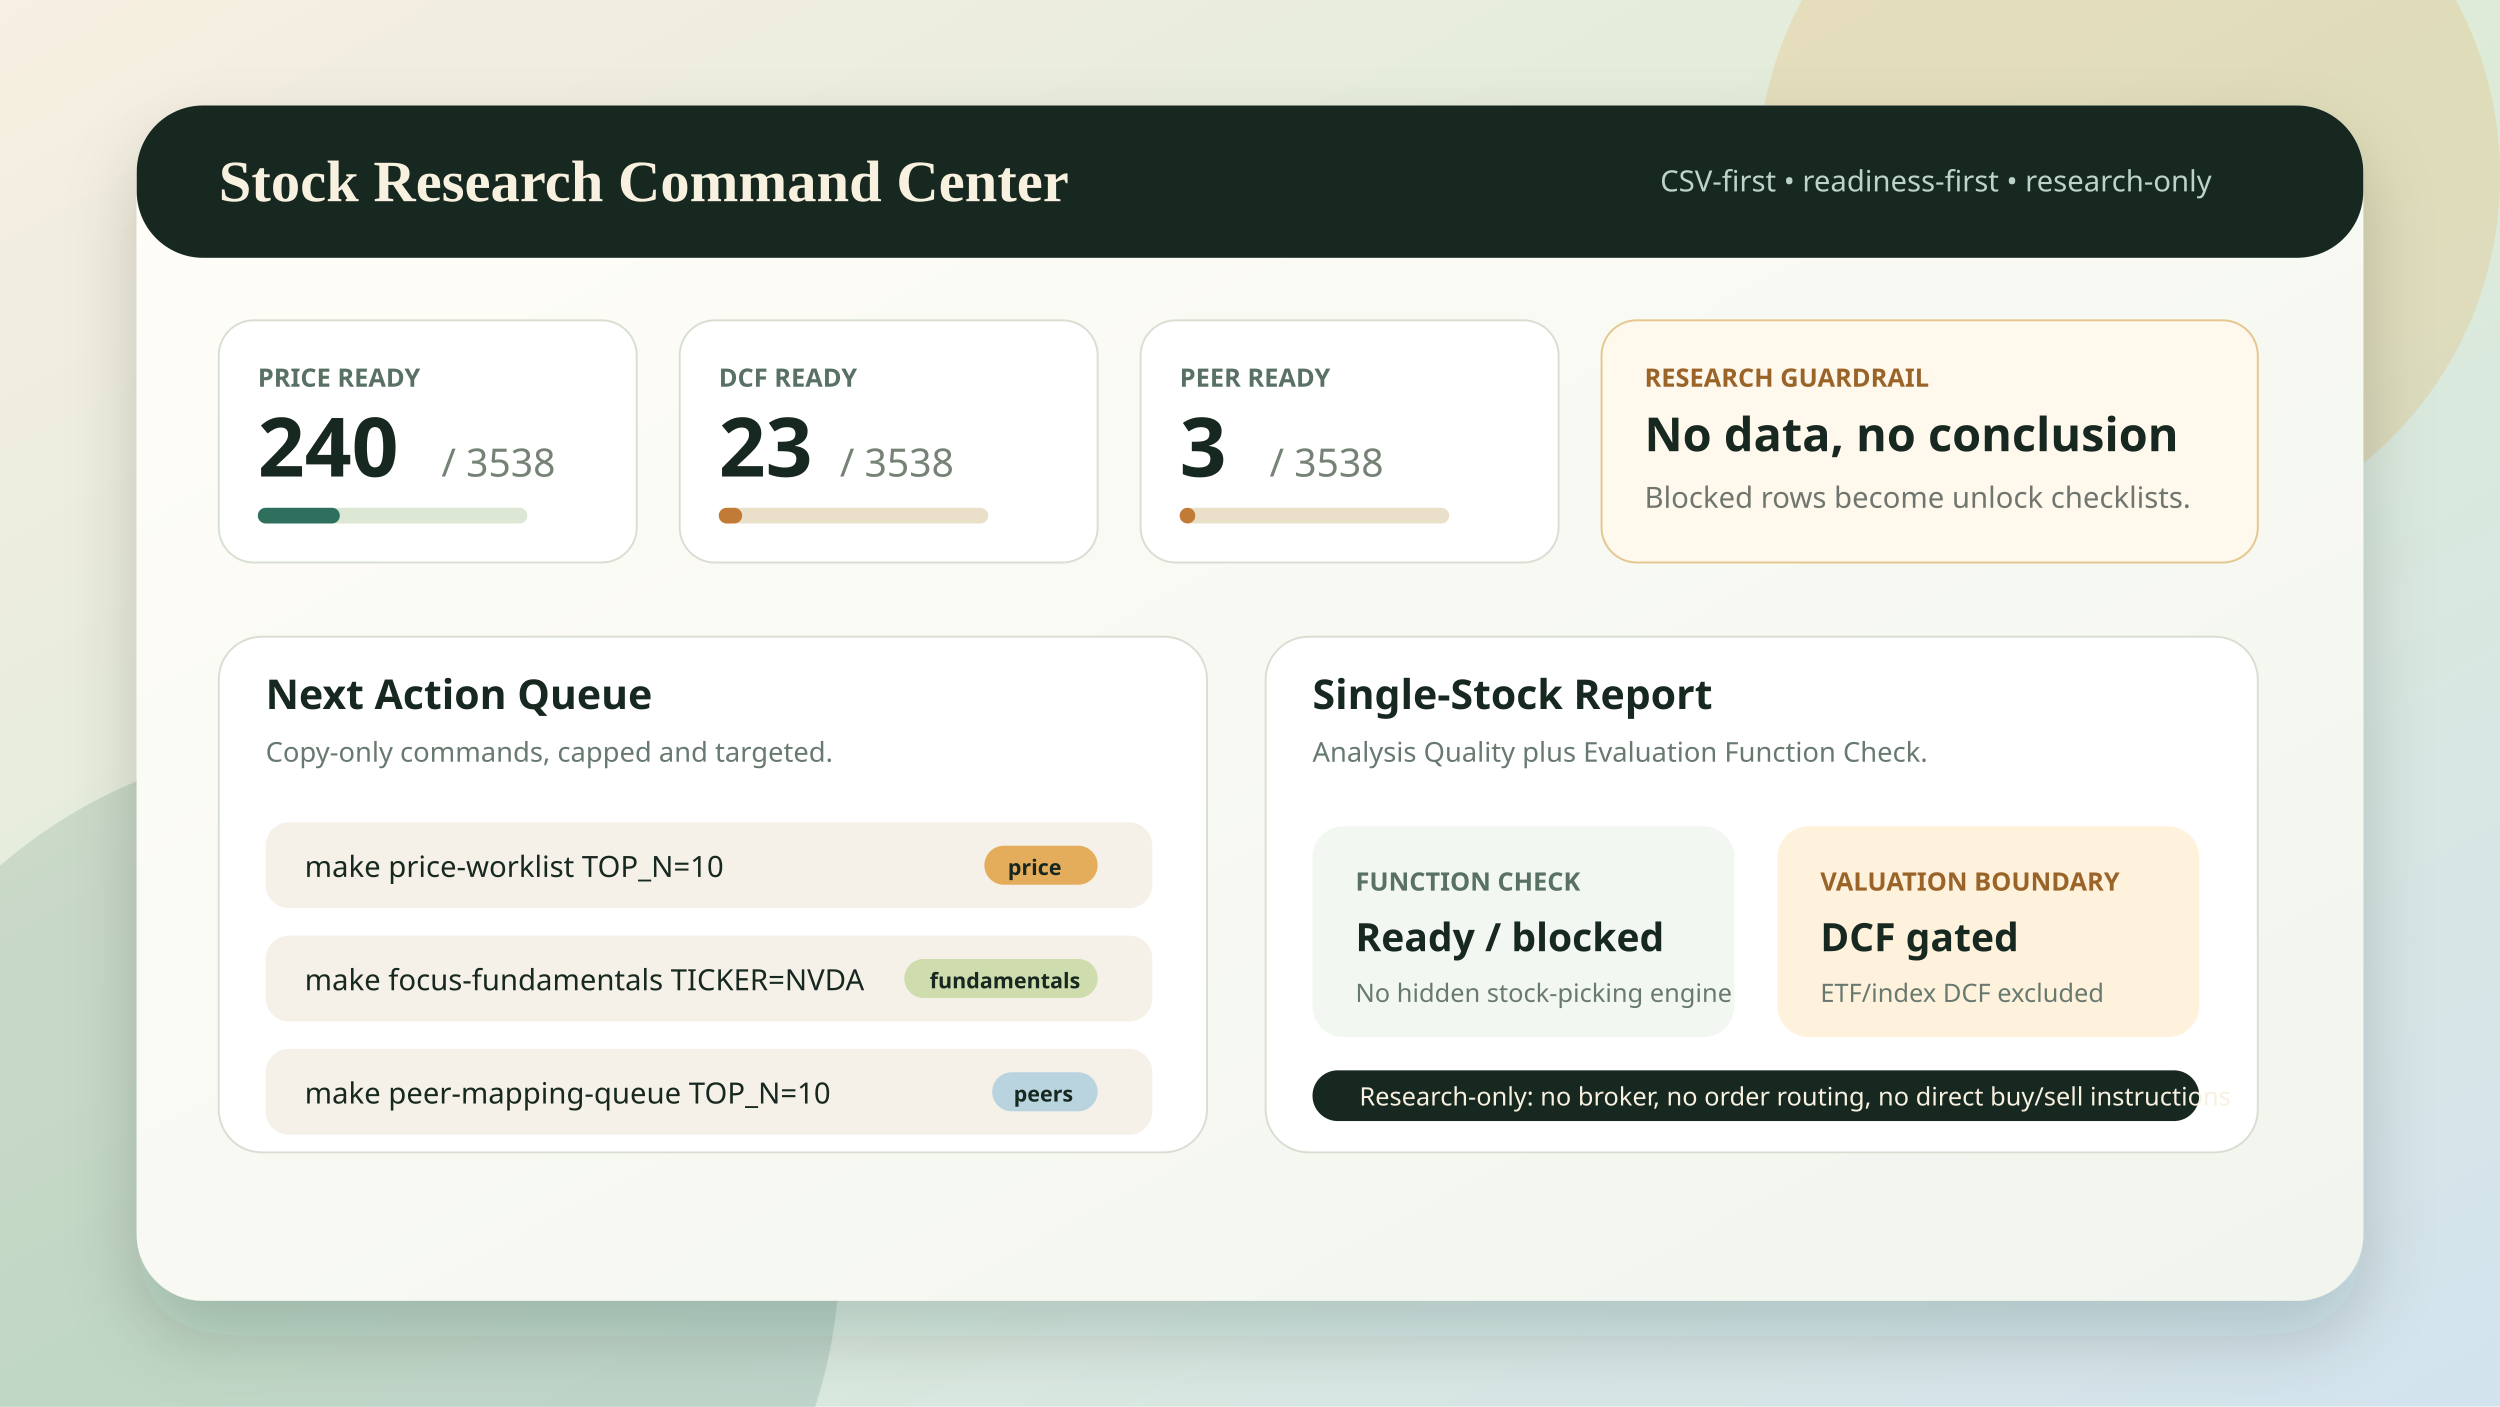
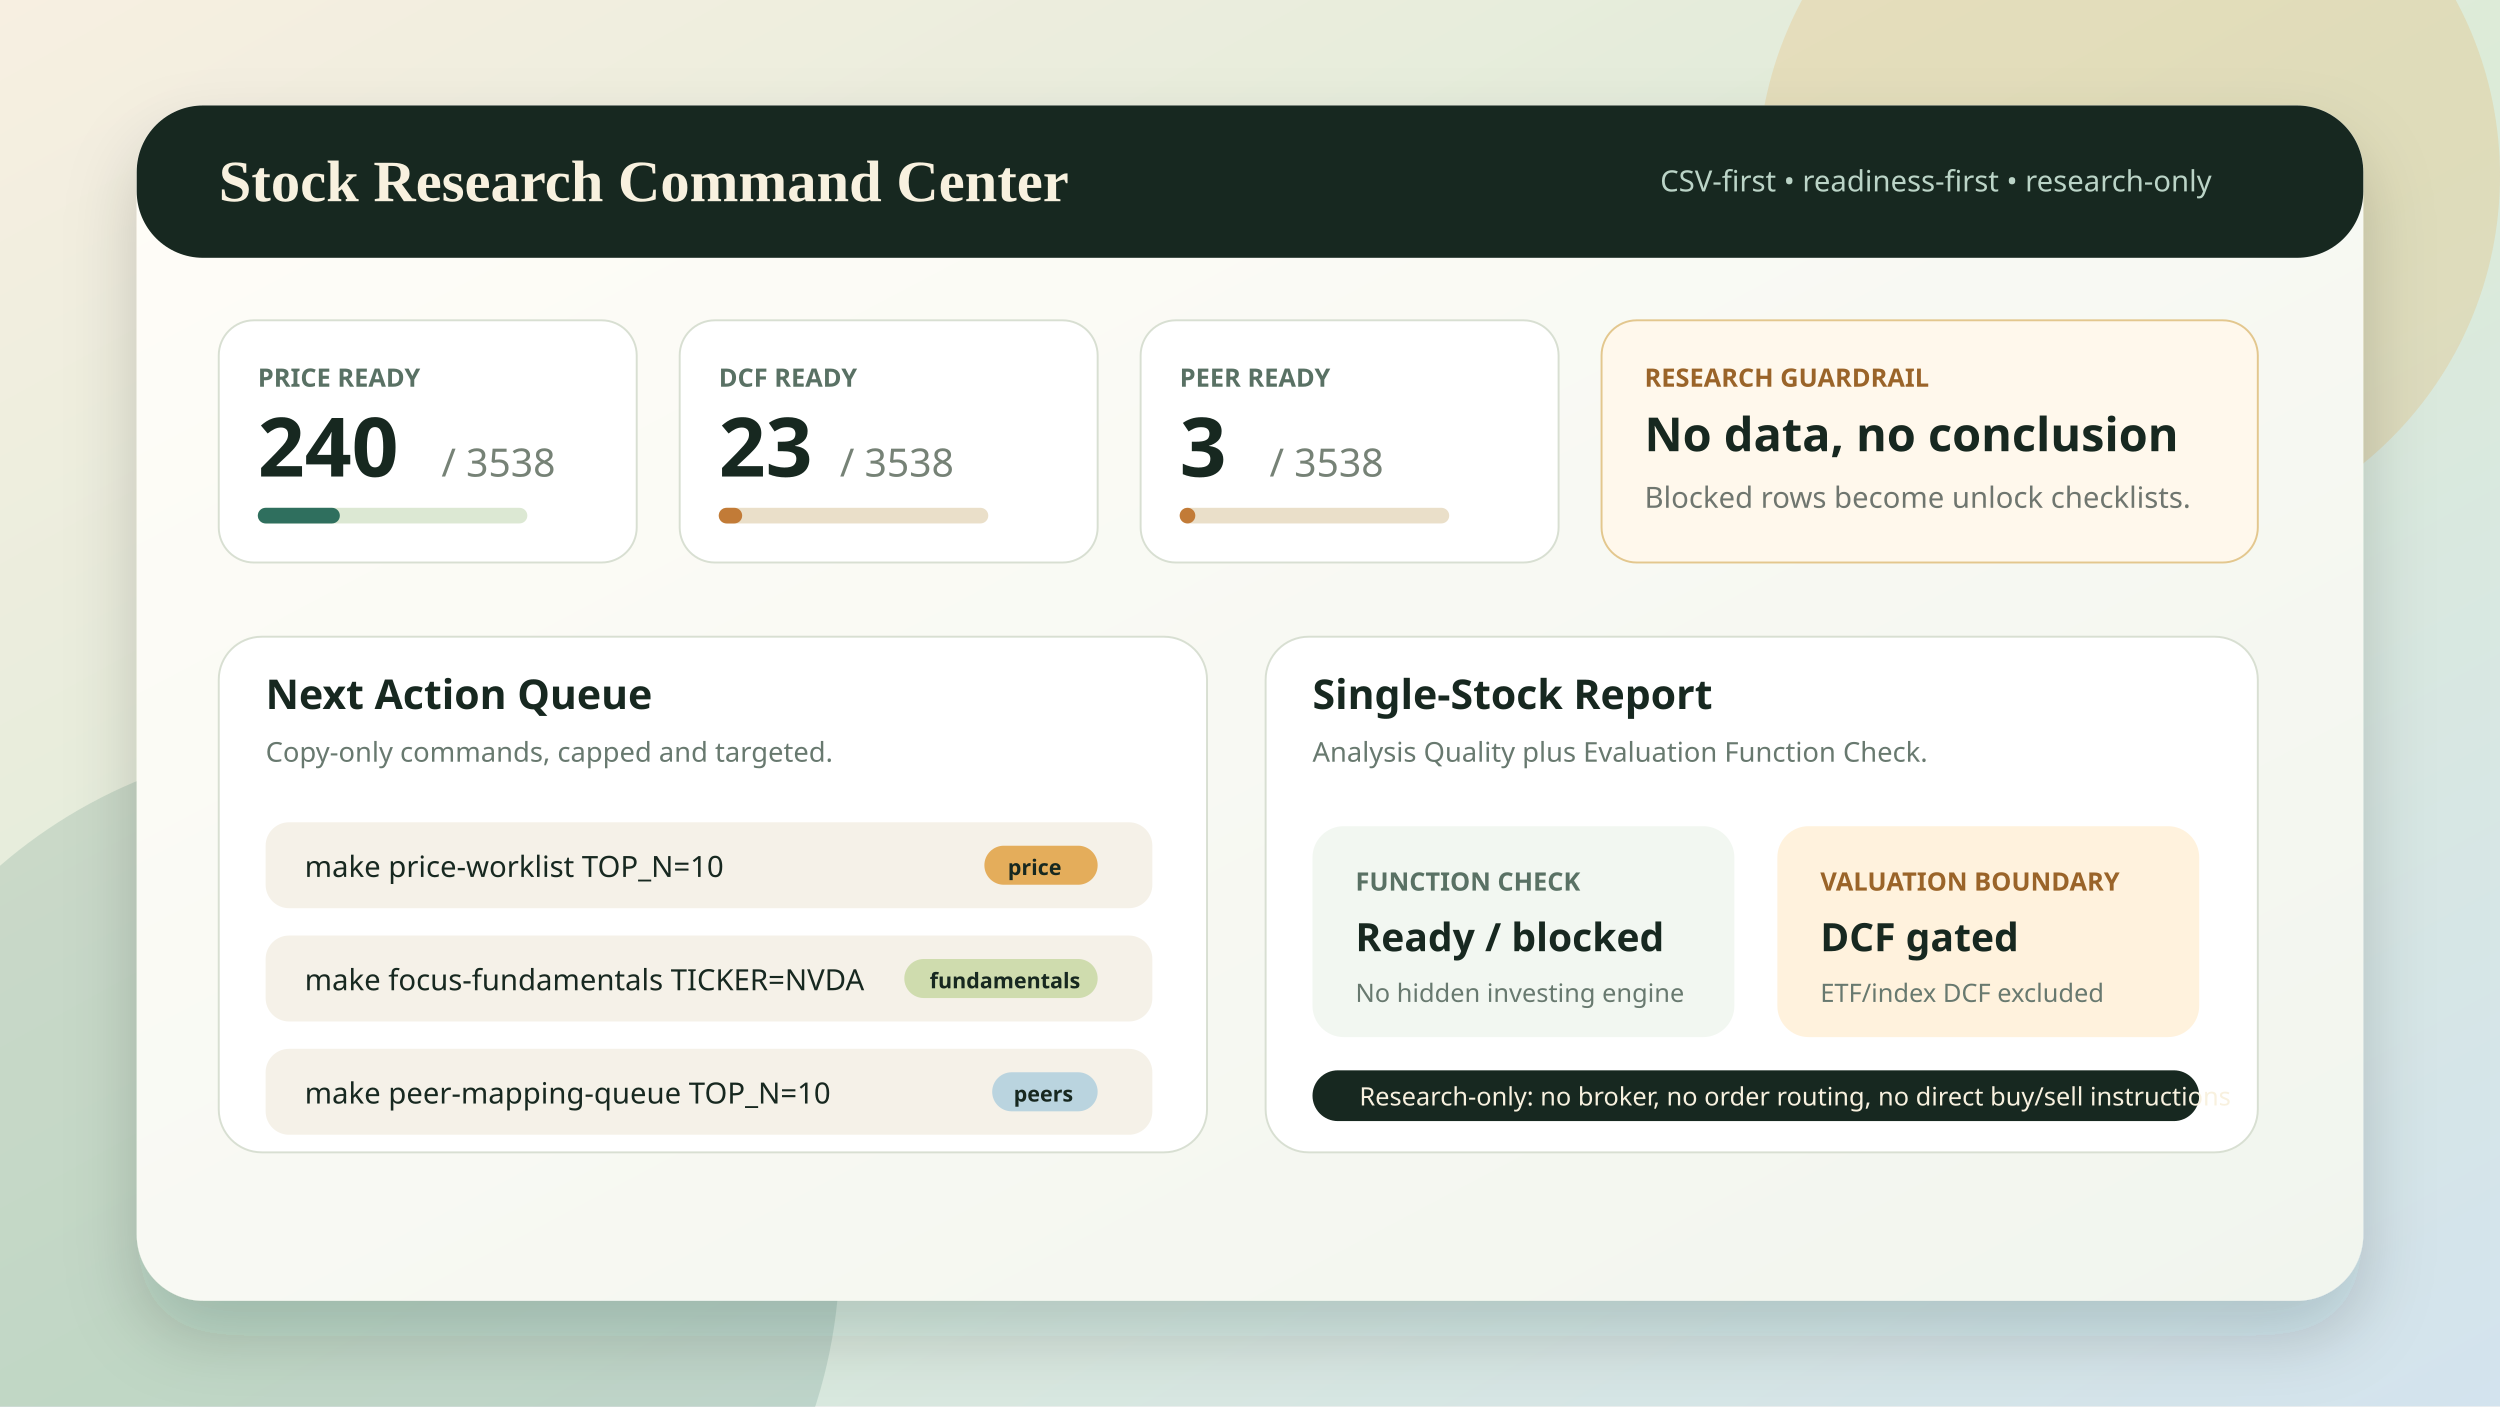
<svg xmlns="http://www.w3.org/2000/svg" width="1280" height="720" viewBox="0 0 1280 720" role="img" aria-labelledby="title desc">
  <defs>
    <linearGradient id="bg" x1="0" y1="0" x2="1" y2="1">
      <stop offset="0" stop-color="#f7efe1" />
      <stop offset="0.52" stop-color="#dcebd8" />
      <stop offset="1" stop-color="#d3e3ee" />
    </linearGradient>
    <linearGradient id="panel" x1="0" y1="0" x2="1" y2="1">
      <stop offset="0" stop-color="#fffdf8" />
      <stop offset="1" stop-color="#f1f5ee" />
    </linearGradient>
    <filter id="shadow" x="-20%" y="-20%" width="140%" height="140%">
      <feDropShadow dx="0" dy="18" stdDeviation="18" flood-color="#173024" flood-opacity="0.18" />
    </filter>
  </defs>
  <rect width="1280" height="720" fill="url(#bg)" />
  <circle cx="1090" cy="90" r="190" fill="#e6a84f" opacity="0.22" />
  <circle cx="170" cy="640" r="260" fill="#2f6f5e" opacity="0.16" />
  <rect x="70" y="54" width="1140" height="612" rx="34" fill="url(#panel)" filter="url(#shadow)" />
  <rect x="70" y="54" width="1140" height="78" rx="34" fill="#172820" />
  <text x="112" y="103" fill="#f8f1df" font-family="Georgia, 'Times New Roman', serif" font-size="30" font-weight="700">Stock Research Command Center</text>
  <text x="850" y="98" fill="#bbd4c7" font-family="Verdana, sans-serif" font-size="15">CSV-first • readiness-first • research-only</text>
  <g font-family="Verdana, sans-serif">
    <rect x="112" y="164" width="214" height="124" rx="18" fill="#ffffff" stroke="#d8dfd2" />
    <text x="132" y="198" fill="#597164" font-size="13" font-weight="700">PRICE READY</text>
    <text x="132" y="244" fill="#172820" font-size="42" font-weight="700">240</text>
    <text x="226" y="244" fill="#768276" font-size="20">/ 3538</text>
    <rect x="132" y="260" width="138" height="8" rx="4" fill="#dce8d3" />
    <rect x="132" y="260" width="42" height="8" rx="4" fill="#2f6f5e" />
    <rect x="348" y="164" width="214" height="124" rx="18" fill="#ffffff" stroke="#d8dfd2" />
    <text x="368" y="198" fill="#597164" font-size="13" font-weight="700">DCF READY</text>
    <text x="368" y="244" fill="#172820" font-size="42" font-weight="700">23</text>
    <text x="430" y="244" fill="#768276" font-size="20">/ 3538</text>
    <rect x="368" y="260" width="138" height="8" rx="4" fill="#eadfc9" />
    <rect x="368" y="260" width="12" height="8" rx="4" fill="#c27b37" />
    <rect x="584" y="164" width="214" height="124" rx="18" fill="#ffffff" stroke="#d8dfd2" />
    <text x="604" y="198" fill="#597164" font-size="13" font-weight="700">PEER READY</text>
    <text x="604" y="244" fill="#172820" font-size="42" font-weight="700">3</text>
    <text x="650" y="244" fill="#768276" font-size="20">/ 3538</text>
    <rect x="604" y="260" width="138" height="8" rx="4" fill="#eadfc9" />
    <rect x="604" y="260" width="8" height="8" rx="4" fill="#c27b37" />
    <rect x="820" y="164" width="336" height="124" rx="18" fill="#fff8ec" stroke="#e3c78e" />
    <text x="842" y="198" fill="#9a6429" font-size="13" font-weight="700">RESEARCH GUARDRAIL</text>
    <text x="842" y="231" fill="#172820" font-size="24" font-weight="700">No data, no conclusion</text>
    <text x="842" y="260" fill="#6f766f" font-size="15">Blocked rows become unlock checklists.</text>
  </g>
  <g font-family="Verdana, sans-serif">
    <rect x="112" y="326" width="506" height="264" rx="22" fill="#ffffff" stroke="#d8dfd2" />
    <text x="136" y="363" fill="#172820" font-size="21" font-weight="700">Next Action Queue</text>
    <text x="136" y="390" fill="#68796f" font-size="14">Copy-only commands, capped and targeted.</text>
    <rect x="136" y="421" width="454" height="44" rx="12" fill="#f5f1e8" />
    <text x="156" y="449" fill="#172820" font-size="15">make price-worklist TOP_N=10</text>
    <rect x="504" y="433" width="58" height="20" rx="10" fill="#e4ad5b" />
    <text x="516" y="448" fill="#172820" font-size="11" font-weight="700">price</text>
    <rect x="136" y="479" width="454" height="44" rx="12" fill="#f5f1e8" />
    <text x="156" y="507" fill="#172820" font-size="15">make focus-fundamentals TICKER=NVDA</text>
    <rect x="463" y="491" width="99" height="20" rx="10" fill="#cfdcae" />
    <text x="476" y="506" fill="#172820" font-size="11" font-weight="700">fundamentals</text>
    <rect x="136" y="537" width="454" height="44" rx="12" fill="#f5f1e8" />
    <text x="156" y="565" fill="#172820" font-size="15">make peer-mapping-queue TOP_N=10</text>
    <rect x="508" y="549" width="54" height="20" rx="10" fill="#bad4df" />
    <text x="519" y="564" fill="#172820" font-size="11" font-weight="700">peers</text>
    <rect x="648" y="326" width="508" height="264" rx="22" fill="#ffffff" stroke="#d8dfd2" />
    <text x="672" y="363" fill="#172820" font-size="21" font-weight="700">Single-Stock Report</text>
    <text x="672" y="390" fill="#68796f" font-size="14">Analysis Quality plus Evaluation Function Check.</text>
    <rect x="672" y="423" width="216" height="108" rx="16" fill="#f2f7f1" />
    <text x="694" y="456" fill="#597164" font-size="13" font-weight="700">FUNCTION CHECK</text>
    <text x="694" y="487" fill="#172820" font-size="20" font-weight="700">Ready / blocked</text>
-     <text x="694" y="513" fill="#68796f" font-size="13">No hidden stock-picking engine</text>
+     <text x="694" y="513" fill="#68796f" font-size="13">No hidden investing engine</text>
    <rect x="910" y="423" width="216" height="108" rx="16" fill="#fff2dd" />
    <text x="932" y="456" fill="#9a6429" font-size="13" font-weight="700">VALUATION BOUNDARY</text>
    <text x="932" y="487" fill="#172820" font-size="20" font-weight="700">DCF gated</text>
    <text x="932" y="513" fill="#68796f" font-size="13">ETF/index DCF excluded</text>
    <rect x="672" y="548" width="454" height="26" rx="13" fill="#172820" />
    <text x="696" y="566" fill="#f8f1df" font-size="13">Research-only: no broker, no order routing, no direct buy/sell instructions</text>
  </g>
</svg>
